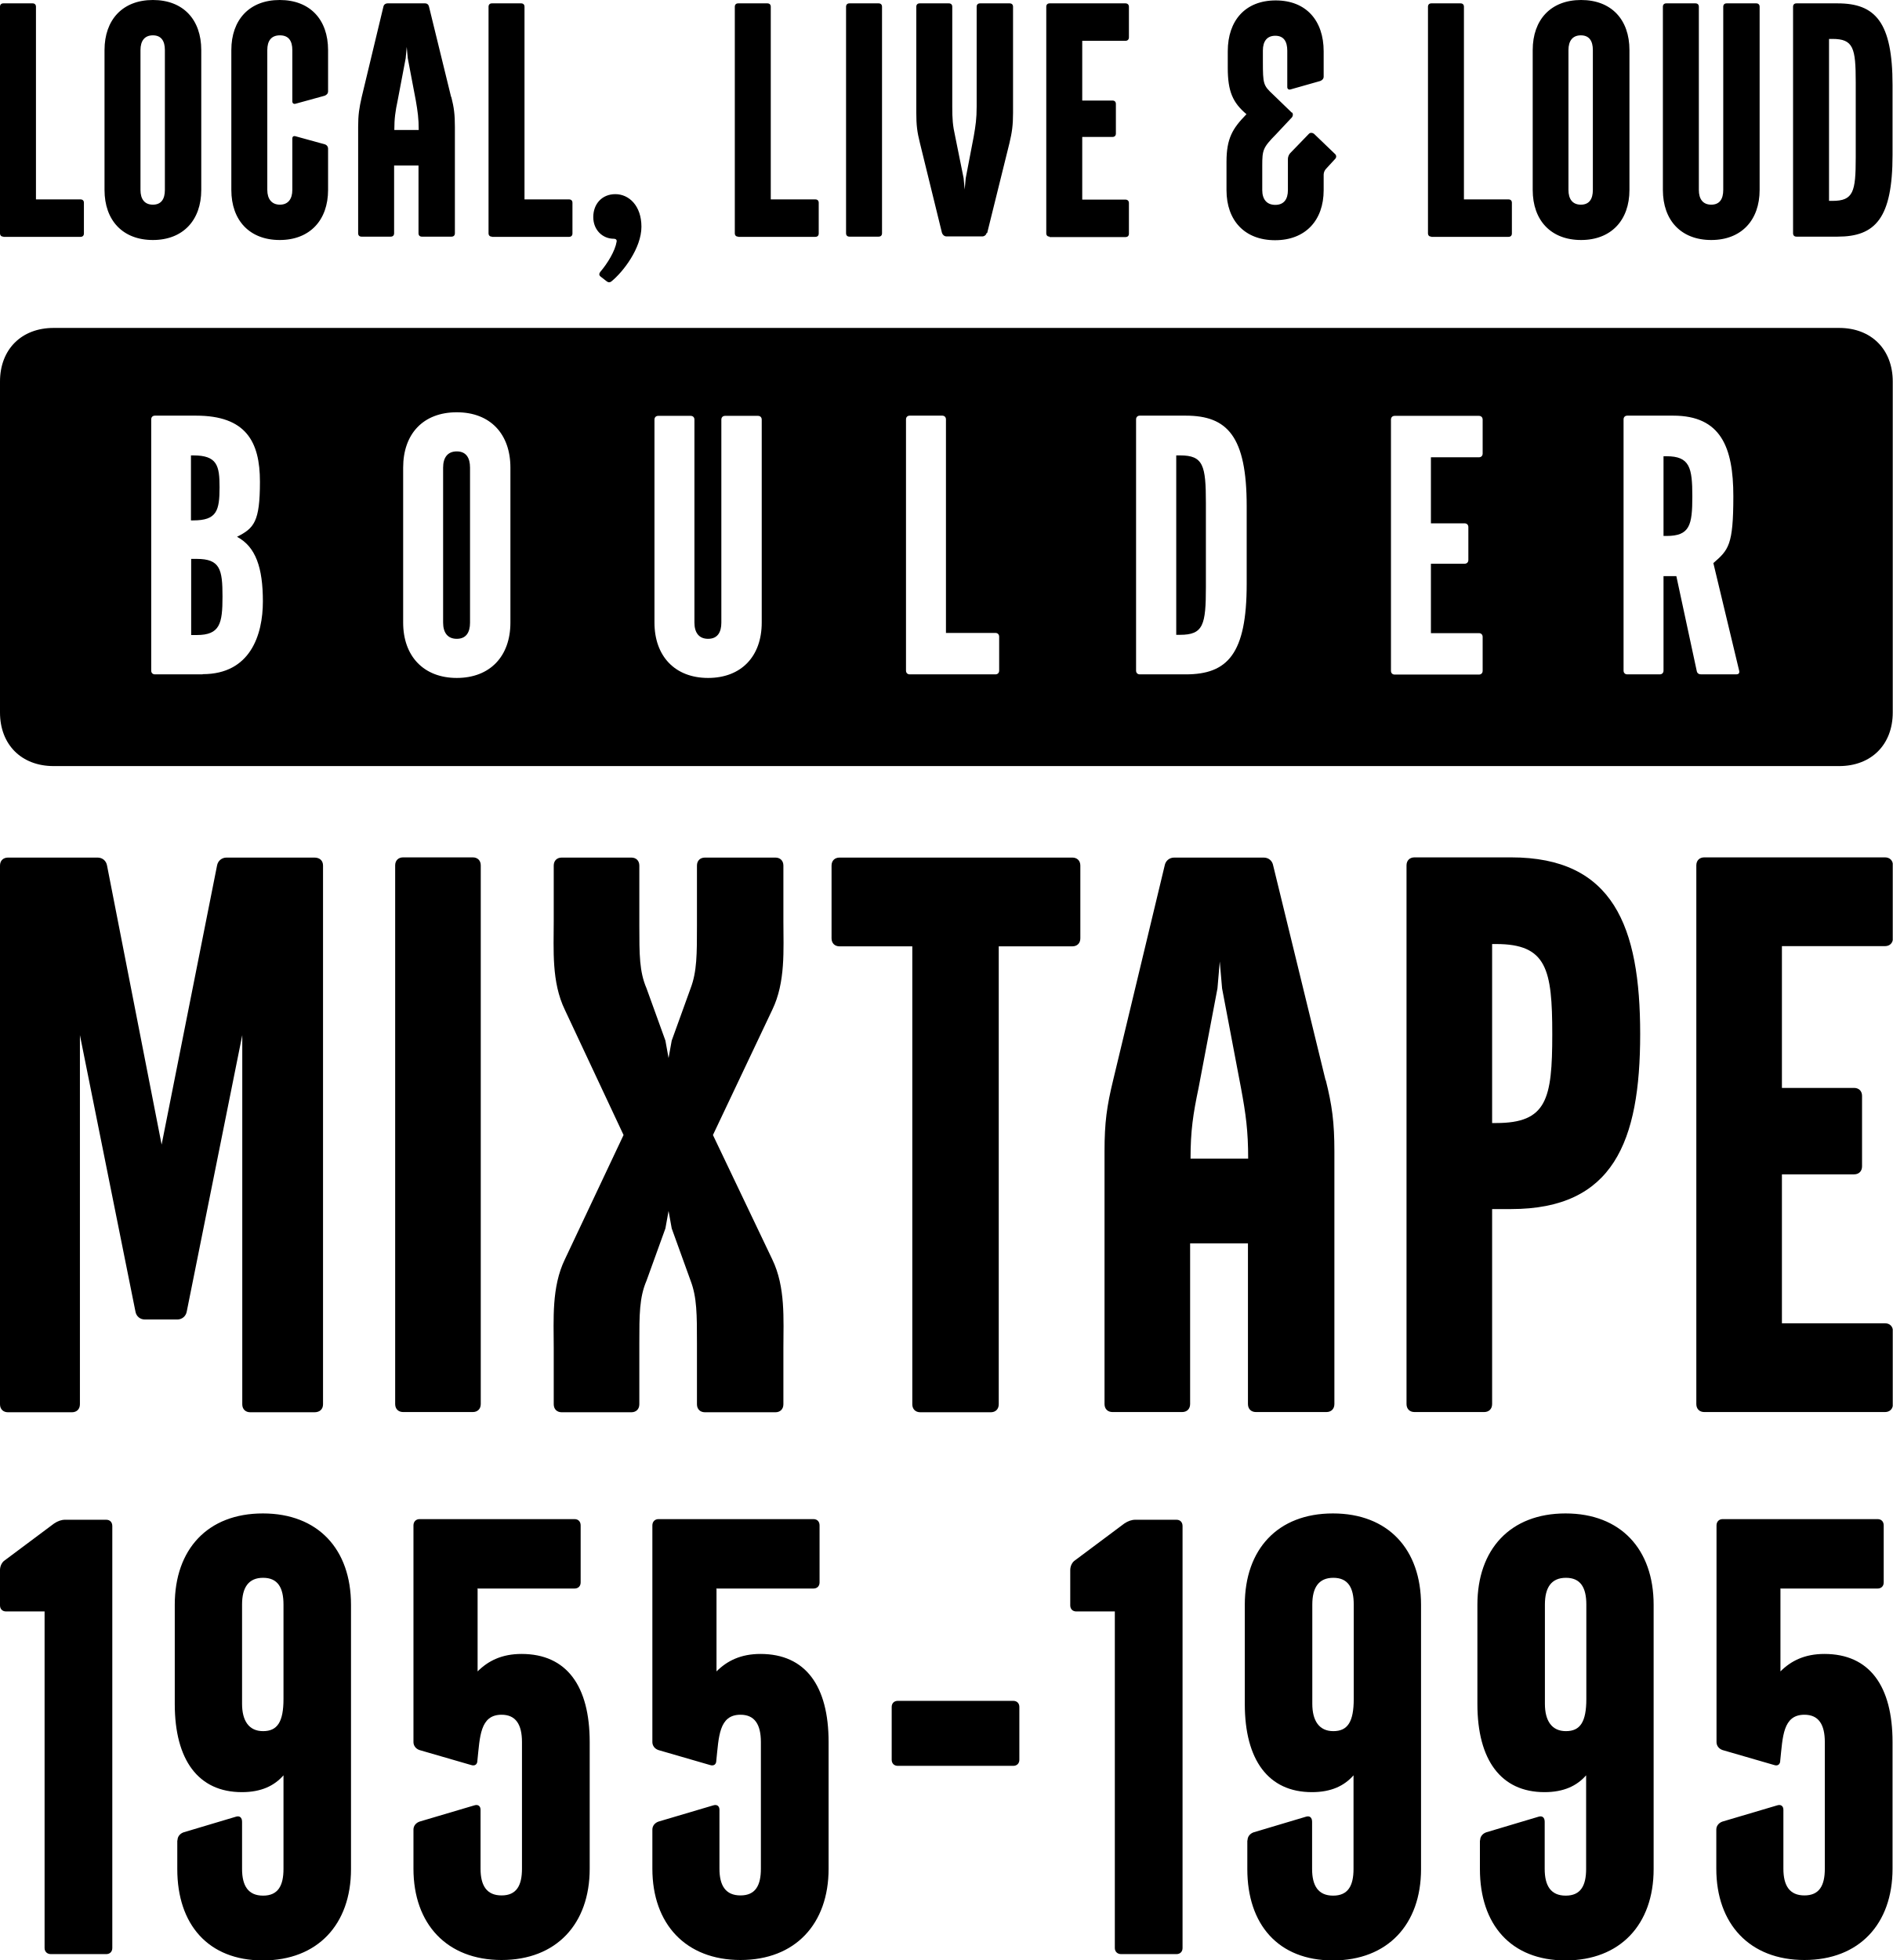
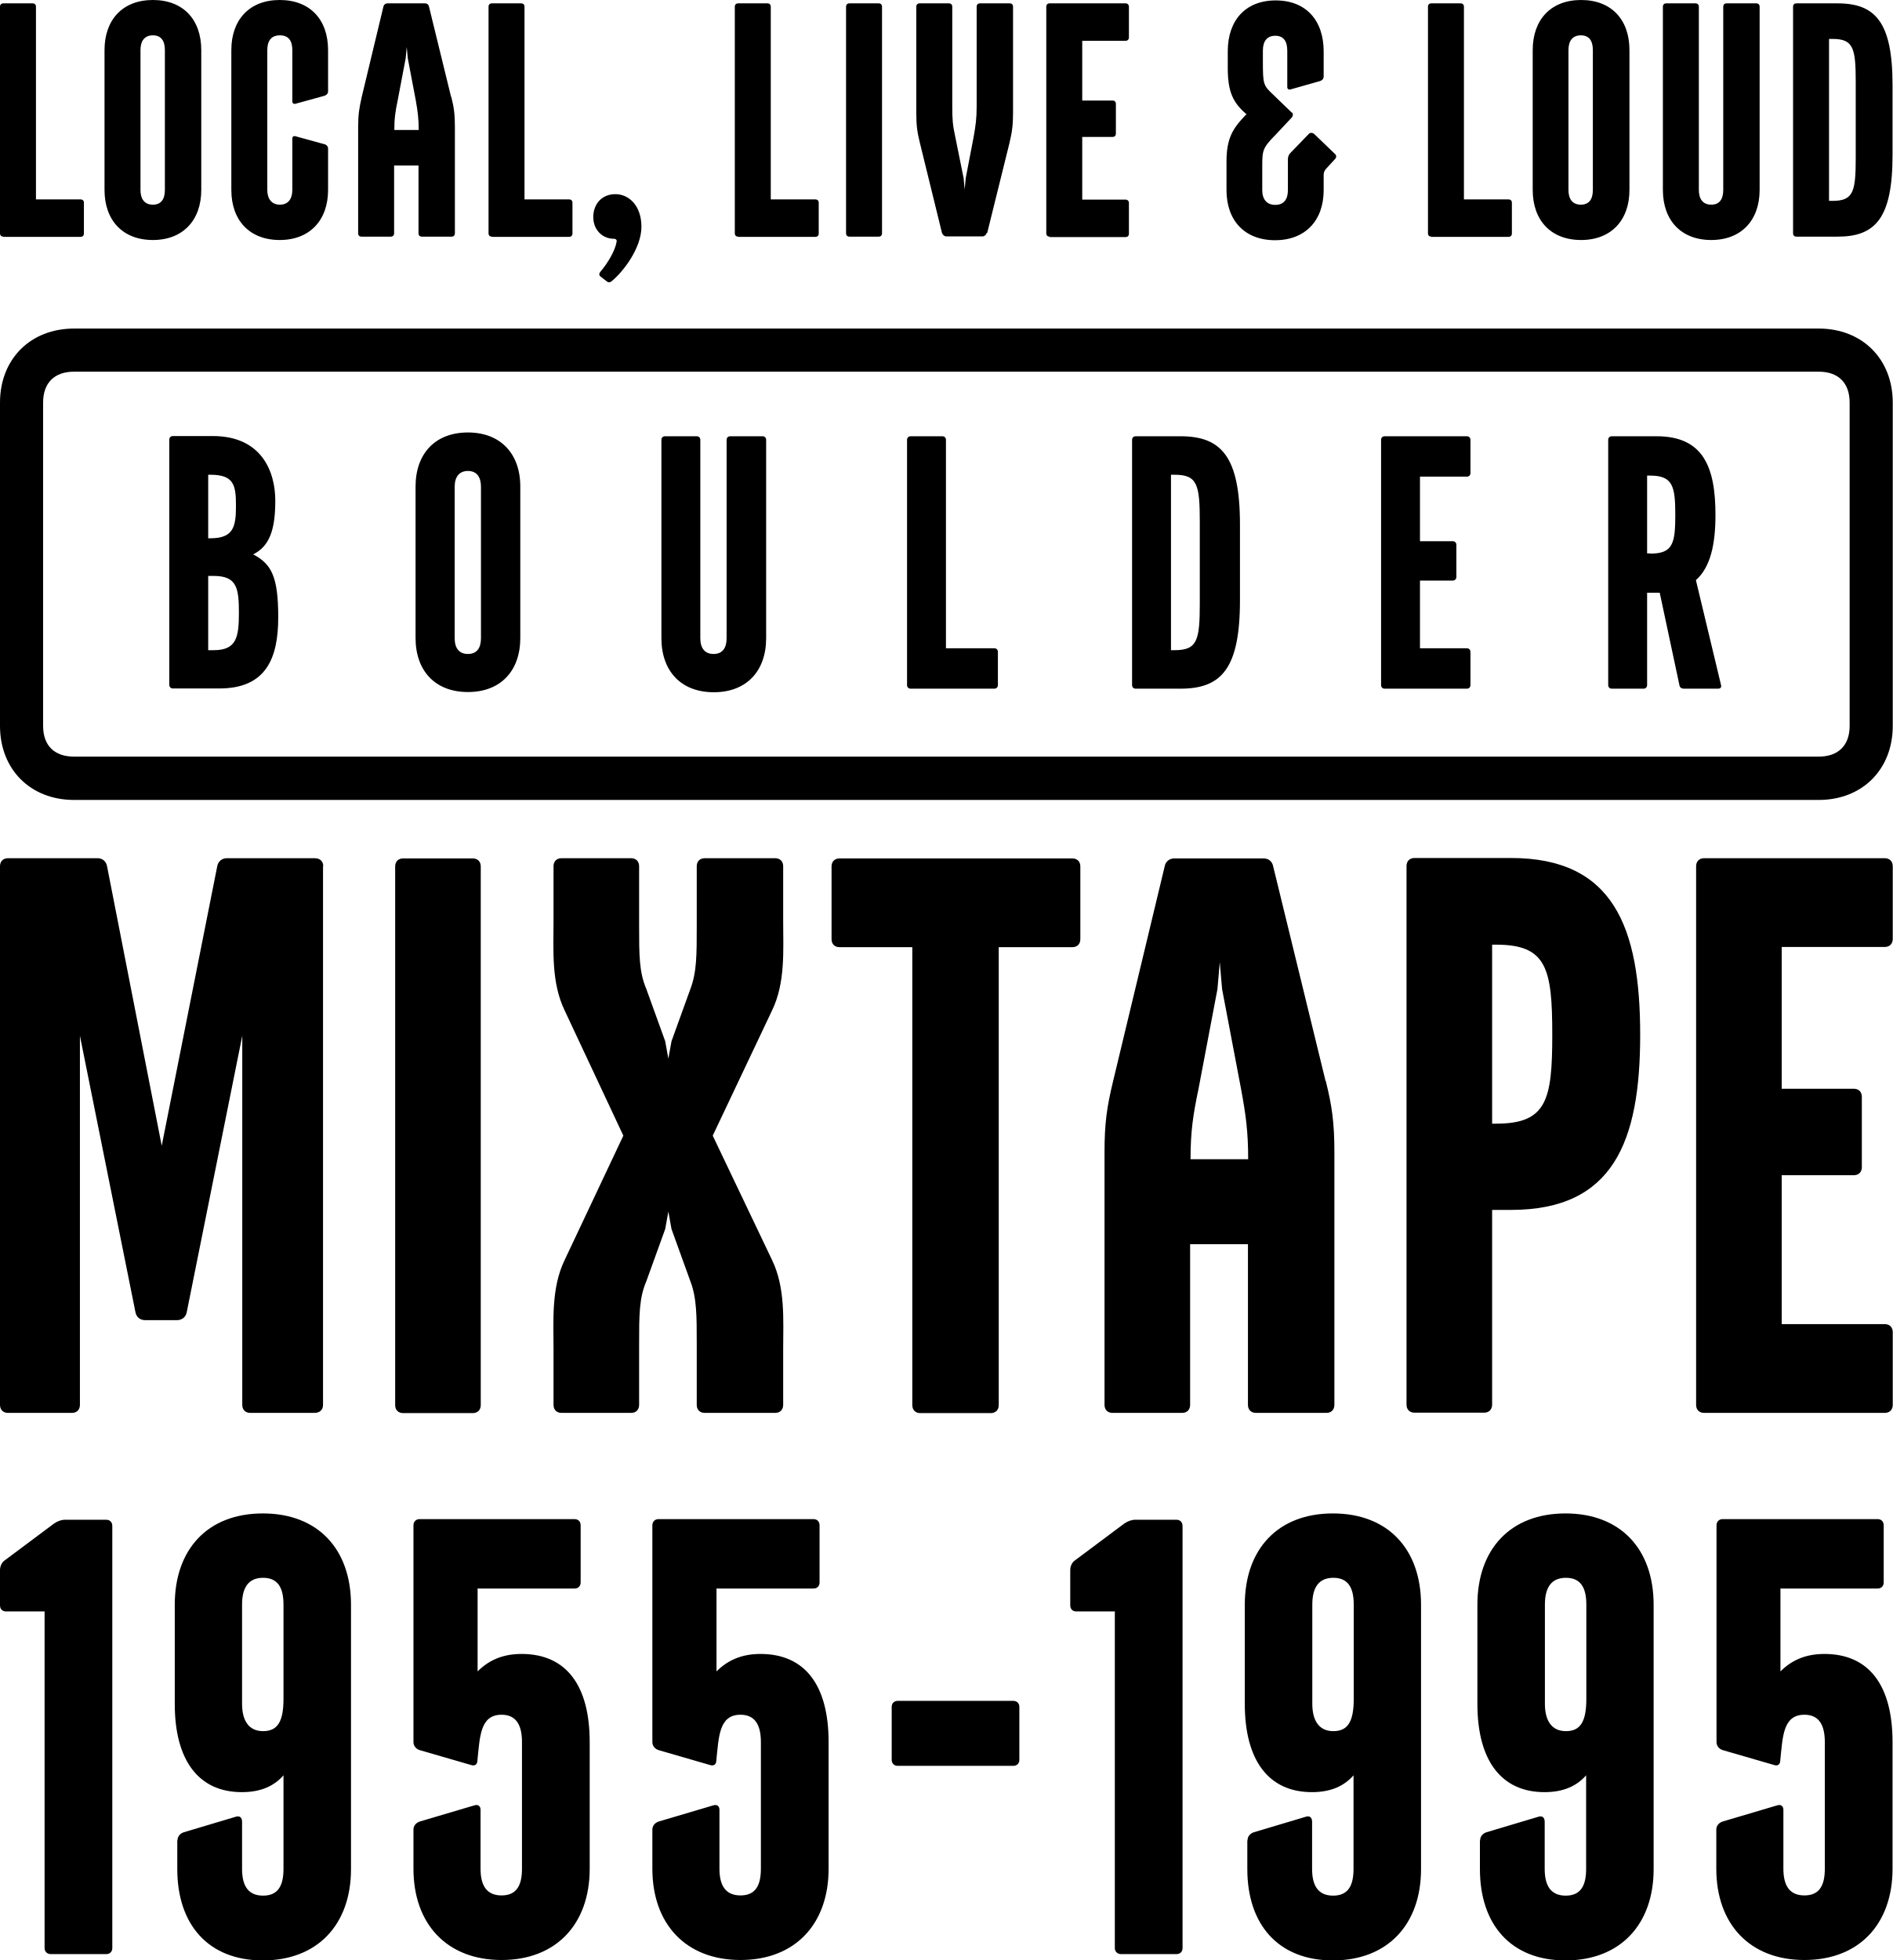
<svg xmlns="http://www.w3.org/2000/svg" xmlns:xlink="http://www.w3.org/1999/xlink" id="Layer_1" data-name="Layer 1" viewBox="0 0 900 931.8">
  <defs>
    <symbol id="Mixtape_Stacked_Lockup_L" data-name="Mixtape Stacked Lockup L" viewBox="0 0 900 931.8">
-       <path d="M1.6,112.5c-1,0-1.6-.6-1.6-1.6V3.2c0-1,.6-1.6,1.6-1.6h13.9c1,0,1.6.6,1.6,1.6v91.6h21.2c1,0,1.6.6,1.6,1.6v14.6c0,1-.6,1.6-1.6,1.6H1.6ZM49.7,90.3V23.8c0-14.4,8.6-23.8,23-23.8s23,9.3,23,23.8v66.5c0,14.4-8.7,23.8-23,23.8s-23-9.3-23-23.8ZM78.4,90.3V23.8c0-4.3-1.7-7-5.7-7s-5.9,2.7-5.9,7v66.5c0,4.3,1.9,7,5.9,7s5.7-2.7,5.7-7ZM154.4,68.6c1,.3,1.6,1.1,1.6,2.1v19.6c0,14.4-8.7,23.8-23,23.8s-23-9.3-23-23.8V23.8c0-14.4,8.6-23.8,23-23.8s23,9.3,23,23.8v19.6c0,1-.6,1.7-1.6,2.1l-13.8,3.8c-.9.3-1.6-.2-1.6-1.1v-24.4c0-4.3-1.7-7-5.9-7s-6,2.7-6,7v66.5c0,4.3,2.1,7,6,7s5.9-2.7,5.9-7v-24.4c0-1,.6-1.4,1.6-1.1l13.8,3.8ZM214.6,46.1c1.3,5.1,1.7,8.4,1.7,14.3v50.5c0,1-.6,1.6-1.6,1.6h-14.1c-1,0-1.6-.6-1.6-1.6v-32.2h-11.6v32.2c0,1-.6,1.6-1.6,1.6h-13.9c-1,0-1.6-.6-1.6-1.6v-50.5c0-5.9.5-9,1.7-14.3l10.3-42.9c.2-1,1-1.6,1.9-1.6h17.9c1,0,1.7.6,1.9,1.6l10.5,42.9ZM199.1,61.8c0-5.5-.5-8.9-1.4-14.1l-3.8-20-.5-5.4-.5,5.4-3.8,20c-1.1,5.2-1.6,8.6-1.6,14.1h11.6ZM233.9,112.5c-1,0-1.6-.6-1.6-1.6V3.2c0-1,.6-1.6,1.6-1.6h13.9c1,0,1.6.6,1.6,1.6v91.6h21.2c1,0,1.6.6,1.6,1.6v14.6c0,1-.6,1.6-1.6,1.6h-36.7ZM285.6,131.5c-.8-.6-.8-1.4-.2-2.2,3.5-4.1,7.1-10,7.8-14.4.2-1-.5-1.4-1.4-1.4-5.2,0-9.7-4.1-9.7-10.3s4.1-10.9,10.5-10.9,12.4,5.4,12.4,15.5-8.6,21.4-14.3,26c-.8.6-1.6.5-2.4-.2l-2.7-2.1ZM351,112.5c-1,0-1.6-.6-1.6-1.6V3.2c0-1,.6-1.6,1.6-1.6h13.9c1,0,1.6.6,1.6,1.6v91.6h21.2c1,0,1.6.6,1.6,1.6v14.6c0,1-.6,1.6-1.6,1.6h-36.7ZM403.9,112.5c-1,0-1.6-.6-1.6-1.6V3.2c0-1,.6-1.6,1.6-1.6h13.9c1,0,1.6.6,1.6,1.6v107.7c0,1-.6,1.6-1.6,1.6h-13.9ZM469.2,110.7c-.3,1-1.1,1.7-2.2,1.7h-16.9c-1.1,0-1.9-.8-2.2-1.7l-10.5-42.8c-1.3-5.2-1.7-8.4-1.7-14.3V3.2c0-1,.6-1.6,1.6-1.6h13.9c1,0,1.6.6,1.6,1.6v47.4c0,5.9.2,9,1.4,14.3l4,19.8.5,5.4.5-5.4,3.8-19.8c.9-5.2,1.4-8.4,1.4-14.3V3.2c0-1,.6-1.6,1.6-1.6h14.1c1,0,1.6.6,1.6,1.6v50.5c0,5.9-.5,9.2-1.7,14.3l-10.6,42.8ZM499.1,112.5c-1,0-1.6-.6-1.6-1.6V3.2c0-1,.6-1.6,1.6-1.6h36.1c.9,0,1.6.6,1.6,1.6v14.6c0,.9-.6,1.6-1.6,1.6h-20.6v28.4h14.4c1,0,1.6.6,1.6,1.6v14.1c0,1-.6,1.6-1.6,1.6h-14.4v29.8h20.6c.9,0,1.6.6,1.6,1.6v14.6c0,1-.6,1.6-1.6,1.6h-36.1ZM614.3,53.4c.6.6.6,1.6,0,2.4l-7.6,8.1c-6.2,6.3-6.5,7.4-6.5,14.9v11.6c0,4.3,2.1,7,6.2,7s6-2.7,6-7v-14.9c0-.9.5-2.1,1.1-2.7l8.9-9.2c.6-.6,1.6-.6,2.4,0l10.1,9.7c.6.6.6,1.6,0,2.2l-4.4,4.8c-.6.6-1.1,1.7-1.1,2.7v7.4c0,14.4-8.7,23.8-23.1,23.8s-23.1-9.3-23.1-23.8v-13.5c0-11.1,2.9-15.8,9.2-22.3l.3-.3c-6.5-5.5-8.9-10.8-8.9-22v-7.9c0-14.7,8.4-24.2,22.8-24.2s22.8,9.5,22.8,24.2v12c0,1-.6,1.7-1.6,2.1l-14.1,4c-.9.3-1.6-.2-1.6-1.1v-17.3c0-4.4-1.7-7.1-5.7-7.1s-5.9,2.7-5.9,7v5.2c0,10.8.2,11.4,4.8,15.7l9,8.7ZM680.6,112.5c-1,0-1.6-.6-1.6-1.6V3.2c0-1,.6-1.6,1.6-1.6h13.9c1,0,1.6.6,1.6,1.6v91.6h21.2c1,0,1.6.6,1.6,1.6v14.6c0,1-.6,1.6-1.6,1.6h-36.7ZM728.8,90.3V23.8c0-14.4,8.6-23.8,23-23.8s23,9.3,23,23.8v66.5c0,14.4-8.7,23.8-23,23.8s-23-9.3-23-23.8ZM757.4,90.3V23.8c0-4.3-1.7-7-5.7-7s-5.9,2.7-5.9,7v66.5c0,4.3,1.9,7,5.9,7s5.7-2.7,5.7-7ZM835.1,1.6c1,0,1.6.6,1.6,1.6v87.1c0,14.4-8.7,23.8-23,23.8s-23-9.3-23-23.8V3.2c0-1,.6-1.6,1.6-1.6h13.9c1,0,1.6.6,1.6,1.6v87.1c0,4.3,1.9,7,5.9,7s5.7-2.7,5.7-7V3.2c0-1,.6-1.6,1.6-1.6h14.1ZM852.6,3.2c0-1,.6-1.6,1.6-1.6h19.6c17.9,0,26.1,8.9,26.1,38.8v33.3c0,30.1-8.2,38.8-26.1,38.8h-19.6c-1,0-1.6-.6-1.6-1.6V3.2ZM869.7,95.5h1.6c10,0,11.1-4.3,11.1-20.6v-35.8c0-16.3-1.1-20.6-11.1-20.6h-1.6v77ZM21.2,766.1H2.9c-1.8,0-2.9-1.2-2.9-2.9v-16.8c0-1.8.9-3.8,2.4-4.7l23.3-17.4c1.8-1.2,3.5-1.8,5.3-1.8h19.5c1.8,0,2.9,1.2,2.9,3v200.6c0,1.8-1.2,2.9-2.9,2.9h-26.3c-1.8,0-3-1.2-3-2.9v-159.9ZM84.4,874.9c0-1.8,1.2-3.2,2.9-3.8l24.8-7.4c1.8-.6,3,.3,3,2.4v22.4c0,8,2.9,12.7,10,12.7s9.7-4.7,9.7-12.7v-44.5c-4.4,5-10.6,8-19.8,8-20.7,0-31.9-15.3-31.9-41.9v-47.2c0-26.3,15.6-43.4,41.9-43.4s41.9,17.1,41.9,43.4v125.7c0,26.3-15.9,43.4-41.9,43.4s-40.7-17.1-40.7-43.4v-13.6ZM134.8,807.6v-44.8c0-8-2.7-12.7-9.7-12.7s-10,4.7-10,12.7v47.2c0,8,3.2,13,10,13s9.7-4.4,9.7-15.3ZM227.1,755.4v39.2c5-5,11.5-8.3,20.9-8.3,21.5,0,32.4,15.3,32.4,41.9v60.2c0,26.3-15.9,43.4-41.9,43.4s-41.9-17.1-41.9-43.4v-18.6c0-1.8,1.2-3.2,2.9-3.8l26-7.7c1.8-.6,3,.3,3,2.1v28c0,8,2.9,12.7,10,12.7s9.7-4.7,9.7-12.7v-60.2c0-8.3-2.9-13-9.7-13-10.3,0-10.3,10.6-11.5,21.8,0,1.8-1.2,2.7-3,2.1l-24.5-7.1c-1.8-.6-2.9-2.1-2.9-3.8v-103c0-1.8,1.2-3,2.9-3h73.7c1.8,0,2.9,1.2,2.9,3v27.1c0,1.8-1.2,2.9-2.9,2.9h-46.3ZM340.7,755.4v39.2c5-5,11.5-8.3,20.9-8.3,21.5,0,32.4,15.3,32.4,41.9v60.2c0,26.3-15.9,43.4-41.9,43.4s-41.9-17.1-41.9-43.4v-18.6c0-1.8,1.2-3.2,2.9-3.8l26-7.7c1.8-.6,3,.3,3,2.1v28c0,8,2.9,12.7,10,12.7s9.7-4.7,9.7-12.7v-60.2c0-8.3-2.9-13-9.7-13-10.3,0-10.3,10.6-11.5,21.8,0,1.8-1.2,2.7-3,2.1l-24.5-7.1c-1.8-.6-2.9-2.1-2.9-3.8v-103c0-1.8,1.2-3,2.9-3h73.7c1.8,0,2.9,1.2,2.9,3v27.1c0,1.8-1.2,2.9-2.9,2.9h-46.3ZM484.7,836.6c0,1.8-1.2,2.9-2.9,2.9h-54.9c-1.8,0-2.9-1.2-2.9-2.9v-25.1c0-1.8,1.2-2.9,2.9-2.9h54.9c1.8,0,2.9,1.2,2.9,2.9v25.1ZM530.1,766.1h-18.3c-1.8,0-2.9-1.2-2.9-2.9v-16.8c0-1.8.9-3.8,2.4-4.7l23.3-17.4c1.8-1.2,3.5-1.8,5.3-1.8h19.5c1.8,0,2.9,1.2,2.9,3v200.6c0,1.8-1.2,2.9-2.9,2.9h-26.3c-1.8,0-3-1.2-3-2.9v-159.9ZM593.2,874.9c0-1.8,1.2-3.2,2.9-3.8l24.8-7.4c1.8-.6,3,.3,3,2.4v22.4c0,8,2.9,12.7,10,12.7s9.7-4.7,9.7-12.7v-44.5c-4.4,5-10.6,8-19.8,8-20.7,0-31.9-15.3-31.9-41.9v-47.2c0-26.3,15.6-43.4,41.9-43.4s41.9,17.1,41.9,43.4v125.7c0,26.3-15.9,43.4-41.9,43.4s-40.7-17.1-40.7-43.4v-13.6ZM643.7,807.6v-44.8c0-8-2.7-12.7-9.7-12.7s-10,4.7-10,12.7v47.2c0,8,3.2,13,10,13s9.7-4.4,9.7-15.3ZM703.8,874.9c0-1.8,1.2-3.2,2.9-3.8l24.8-7.4c1.8-.6,3,.3,3,2.4v22.4c0,8,2.9,12.7,10,12.7s9.7-4.7,9.7-12.7v-44.5c-4.4,5-10.6,8-19.8,8-20.7,0-31.9-15.3-31.9-41.9v-47.2c0-26.3,15.6-43.4,41.9-43.4s41.9,17.1,41.9,43.4v125.7c0,26.3-15.9,43.4-41.9,43.4s-40.7-17.1-40.7-43.4v-13.6ZM754.3,807.6v-44.8c0-8-2.7-12.7-9.7-12.7s-10,4.7-10,12.7v47.2c0,8,3.2,13,10,13s9.7-4.4,9.7-15.3ZM846.6,755.4v39.2c5-5,11.5-8.3,20.9-8.3,21.5,0,32.4,15.3,32.4,41.9v60.2c0,26.3-15.9,43.4-41.9,43.4s-41.9-17.1-41.9-43.4v-18.6c0-1.8,1.2-3.2,2.9-3.8l26-7.7c1.8-.6,3,.3,3,2.1v28c0,8,2.9,12.7,10,12.7s9.7-4.7,9.7-12.7v-60.2c0-8.3-2.9-13-9.7-13-10.3,0-10.3,10.6-11.5,21.8,0,1.8-1.2,2.7-2.9,2.1l-24.5-7.1c-1.8-.6-2.9-2.1-2.9-3.8v-103c0-1.8,1.2-3,2.9-3h73.7c1.8,0,2.9,1.2,2.9,3v27.1c0,1.8-1.2,2.9-2.9,2.9h-46.3ZM217.2,214.6c-4.4,0-6.5,3-6.5,7.7v73.7c0,4.7,2.1,7.7,6.5,7.7s6.3-3,6.3-7.7v-73.7c0-4.7-1.9-7.7-6.3-7.7ZM104.4,231.6c0-10.2-1.1-15.1-12.5-15.1h-1.1v30.9h1.1c11.2,0,12.5-4.6,12.5-15.8ZM561.1,216.5h-1.8v85.3h1.8c11.1,0,12.3-4.7,12.3-22.8v-39.7c0-18.1-1.2-22.8-12.3-22.8ZM93.5,265.7h-2.6v36.2h2.6c11.1,0,12.3-5.4,12.3-18.3s-1.1-17.9-12.3-17.9ZM792.4,216.9h-1.4v37.9h1.4c11.1,0,12.3-5.1,12.3-18.8s-1.2-19.1-12.3-19.1ZM874.5,155.9H25.5c-15.3,0-25.5,10.2-25.5,25.5v157.3c0,15.3,10.2,25.5,25.5,25.5h849c15.3,0,25.5-10.2,25.5-25.5v-157.3c0-15.3-10.2-25.5-25.5-25.5ZM96.3,320.6h-22.6c-1.1,0-1.8-.7-1.8-1.8v-119.4c0-1.1.7-1.8,1.8-1.8h19.5c23.7,0,30.4,12.3,30.4,31.4s-2.8,22.1-10.9,26.2c8.9,4.7,12.3,14.7,12.3,30.7s-6,34.6-28.6,34.6ZM242.7,296c0,16-9.7,26.3-25.5,26.3s-25.5-10.4-25.5-26.3v-73.7c0-16,9.5-26.3,25.5-26.3s25.5,10.4,25.5,26.3v73.7ZM362.2,296c0,16-9.7,26.3-25.5,26.3s-25.5-10.4-25.5-26.3v-96.5c0-1.1.7-1.8,1.8-1.8h15.4c1.1,0,1.8.7,1.8,1.8v96.5c0,4.7,2.1,7.7,6.5,7.7s6.3-3,6.3-7.7v-96.5c0-1.1.7-1.8,1.8-1.8h15.6c1.1,0,1.8.7,1.8,1.8v96.5ZM475.1,318.8c0,1.1-.7,1.8-1.8,1.8h-40.7c-1.1,0-1.8-.7-1.8-1.8v-119.4c0-1.1.7-1.8,1.8-1.8h15.4c1.1,0,1.8.7,1.8,1.8v101.5h23.5c1.1,0,1.8.7,1.8,1.8v16.1ZM592.8,277.6c0,33.3-9.1,43-29,43h-21.8c-1.1,0-1.8-.7-1.8-1.8v-119.4c0-1.1.7-1.8,1.8-1.8h21.8c19.8,0,29,9.8,29,43v36.9ZM705,215.6c0,1.1-.7,1.8-1.8,1.8h-22.8v31.4h16c1.1,0,1.8.7,1.8,1.8v15.6c0,1.1-.7,1.8-1.8,1.8h-16v33h22.8c1.1,0,1.8.7,1.8,1.8v16.1c0,1.1-.7,1.8-1.8,1.8h-40c-1.1,0-1.8-.7-1.8-1.8v-119.4c0-1.1.7-1.8,1.8-1.8h40c1.1,0,1.8.7,1.8,1.8v16.1ZM825.6,320.6h-16.7c-1.1,0-1.9-.5-2.1-1.6l-9.7-45.1h-6.1v44.9c0,1.1-.7,1.8-1.8,1.8h-15.4c-1.1,0-1.8-.7-1.8-1.8v-119.4c0-1.1.7-1.8,1.8-1.8h21.8c22.6,0,28.6,14.9,28.6,38.3s-2.3,25.5-9.5,31.8l12.3,51.3c.2,1.1-.4,1.6-1.4,1.6ZM76.8,544.4l26.4-132.9c.4-2.3,2.3-3.8,4.5-3.8h41.8c2.6,0,4.1,1.5,4.1,3.8v256.1c0,2.3-1.5,3.8-4.1,3.8h-30.5c-2.3,0-3.8-1.5-3.8-3.8v-175.5l-26.4,131.4c-.4,2.3-2.3,3.8-4.5,3.8h-15.4c-2.3,0-4.1-1.5-4.5-3.8l-26.4-131.4v175.5c0,2.3-1.5,3.8-3.8,3.8H3.8c-2.3,0-3.8-1.5-3.8-3.8v-256.1c0-2.3,1.5-3.8,3.8-3.8h42.6c2.3,0,4.1,1.5,4.5,3.8l26,132.9ZM191.7,671.3c-2.3,0-3.8-1.5-3.8-3.8v-256.1c0-2.3,1.5-3.8,3.8-3.8h33.1c2.3,0,3.8,1.5,3.8,3.8v256.1c0,2.3-1.5,3.8-3.8,3.8h-33.1ZM331.4,411.5c0-2.3,1.5-3.8,3.8-3.8h33.5c2.3,0,3.8,1.5,3.8,3.8v26.4c0,13.6,1.1,29-5.3,42.2l-28.2,59.5,28.2,59.1c6.4,13.2,5.3,28.6,5.3,42.2v26.7c0,2.3-1.5,3.8-3.8,3.8h-33.5c-2.3,0-3.8-1.5-3.8-3.8v-29c0-13.6,0-21.8-3-29.7l-9-24.9-1.5-8.3-1.5,8.3-9,24.9c-3.4,7.9-3.4,16.2-3.4,29.7v29c0,2.3-1.5,3.8-3.8,3.8h-33.1c-2.3,0-3.8-1.5-3.8-3.8v-26.7c0-13.6-1.1-29,5.3-42.2l27.9-59.1-27.9-59.5c-6.4-13.2-5.3-28.6-5.3-42.2v-26.4c0-2.3,1.5-3.8,3.8-3.8h33.1c2.3,0,3.8,1.5,3.8,3.8v28.6c0,13.6,0,21.8,3.4,29.7l9,24.9,1.5,8.3,1.5-8.3,9-24.9c3-7.9,3-16.2,3-29.7v-28.6ZM433.8,449.9h-34.6c-2.3,0-3.8-1.5-3.8-3.8v-34.6c0-2.3,1.5-3.8,3.8-3.8h110.7c2.3,0,3.8,1.5,3.8,3.8v34.6c0,2.3-1.5,3.8-3.8,3.8h-35v217.7c0,2.3-1.5,3.8-3.8,3.8h-33.5c-2.3,0-3.8-1.5-3.8-3.8v-217.7ZM630.4,513.5c3,12,4.1,20,4.1,33.9v120.1c0,2.3-1.5,3.8-3.8,3.8h-33.5c-2.3,0-3.8-1.5-3.8-3.8v-76.4h-27.5v76.4c0,2.3-1.5,3.8-3.8,3.8h-33.1c-2.3,0-3.8-1.5-3.8-3.8v-120.1c0-13.9,1.1-21.5,4.1-33.9l24.5-102c.4-2.3,2.3-3.8,4.5-3.8h42.6c2.3,0,4.1,1.5,4.5,3.8l24.9,102ZM593.5,550.8c0-13.2-1.1-21.1-3.4-33.5l-9-47.4-1.1-12.8-1.1,12.8-9,47.4c-2.6,12.4-3.8,20.3-3.8,33.5h27.5ZM709.5,667.5c0,2.3-1.5,3.8-3.8,3.8h-33.1c-2.3,0-3.8-1.5-3.8-3.8v-256.1c0-2.3,1.5-3.8,3.8-3.8h45.9c48.6,0,61.4,32.8,61.4,84s-12.8,83.2-61.4,83.2h-9v92.6ZM709.5,533.9h1.9c24.1,0,26.7-11.3,26.7-42.2s-2.6-42.9-26.7-42.9h-1.9v85.1ZM810.4,671.3c-2.3,0-3.8-1.5-3.8-3.8v-256.1c0-2.3,1.5-3.8,3.8-3.8h85.9c2.3,0,3.8,1.5,3.8,3.8v34.6c0,2.3-1.5,3.8-3.8,3.8h-49v67.4h34.3c2.3,0,3.8,1.5,3.8,3.8v33.5c0,2.3-1.5,3.8-3.8,3.8h-34.3v70.8h49c2.3,0,3.8,1.5,3.8,3.8v34.6c0,2.3-1.5,3.8-3.8,3.8h-85.9Z" />
+       <g>
+         <path d="M1.6,112.5c-1,0-1.6-.6-1.6-1.6V3.2c0-1,.6-1.6,1.6-1.6h13.9c1,0,1.6.6,1.6,1.6v91.6h21.2c1,0,1.6.6,1.6,1.6v14.6c0,1-.6,1.6-1.6,1.6H1.6ZM49.7,90.3V23.8c0-14.4,8.6-23.8,23-23.8s23,9.3,23,23.8v66.5c0,14.4-8.7,23.8-23,23.8s-23-9.3-23-23.8ZM78.4,90.3V23.8c0-4.3-1.7-7-5.7-7s-5.9,2.7-5.9,7v66.5c0,4.3,1.9,7,5.9,7s5.7-2.7,5.7-7ZM154.4,68.6c1,.3,1.6,1.1,1.6,2.1v19.6c0,14.4-8.7,23.8-23,23.8s-23-9.3-23-23.8V23.8c0-14.4,8.6-23.8,23-23.8s23,9.3,23,23.8v19.6c0,1-.6,1.7-1.6,2.1l-13.8,3.8c-.9.3-1.6-.2-1.6-1.1v-24.4c0-4.3-1.7-7-5.9-7s-6,2.7-6,7v66.5c0,4.3,2.1,7,6,7s5.9-2.7,5.9-7v-24.4c0-1,.6-1.4,1.6-1.1l13.8,3.8ZM214.6,46.1c1.3,5.1,1.7,8.4,1.7,14.3v50.5c0,1-.6,1.6-1.6,1.6h-14.1c-1,0-1.6-.6-1.6-1.6v-32.2h-11.6v32.2c0,1-.6,1.6-1.6,1.6h-13.9c-1,0-1.6-.6-1.6-1.6v-50.5c0-5.9.5-9,1.7-14.3l10.3-42.9c.2-1,1-1.6,1.9-1.6h17.9c1,0,1.7.6,1.9,1.6l10.5,42.9ZM199.1,61.8c0-5.5-.5-8.9-1.4-14.1l-3.8-20-.5-5.4-.5,5.4-3.8,20c-1.1,5.2-1.6,8.6-1.6,14.1h11.6ZM233.9,112.5c-1,0-1.6-.6-1.6-1.6V3.2c0-1,.6-1.6,1.6-1.6h13.9c1,0,1.6.6,1.6,1.6v91.6h21.2c1,0,1.6.6,1.6,1.6v14.6c0,1-.6,1.6-1.6,1.6h-36.7ZM285.6,131.5c-.8-.6-.8-1.4-.2-2.2,3.5-4.1,7.1-10,7.8-14.4.2-1-.5-1.4-1.4-1.4-5.2,0-9.7-4.1-9.7-10.3s4.1-10.9,10.5-10.9,12.4,5.4,12.4,15.5-8.6,21.4-14.3,26c-.8.6-1.6.5-2.4-.2l-2.7-2.1ZM351,112.5c-1,0-1.6-.6-1.6-1.6V3.2c0-1,.6-1.6,1.6-1.6h13.9c1,0,1.6.6,1.6,1.6v91.6h21.2c1,0,1.6.6,1.6,1.6v14.6c0,1-.6,1.6-1.6,1.6h-36.7ZM403.9,112.5c-1,0-1.6-.6-1.6-1.6V3.2c0-1,.6-1.6,1.6-1.6h13.9c1,0,1.6.6,1.6,1.6v107.7c0,1-.6,1.6-1.6,1.6h-13.9ZM469.2,110.7c-.3,1-1.1,1.7-2.2,1.7h-16.9c-1.1,0-1.9-.8-2.2-1.7l-10.5-42.8c-1.3-5.2-1.7-8.4-1.7-14.3V3.2c0-1,.6-1.6,1.6-1.6h13.9c1,0,1.6.6,1.6,1.6v47.4c0,5.9.2,9,1.4,14.3l4,19.8.5,5.4.5-5.4,3.8-19.8c.9-5.2,1.4-8.4,1.4-14.3V3.2c0-1,.6-1.6,1.6-1.6h14.1c1,0,1.6.6,1.6,1.6v50.5c0,5.9-.5,9.2-1.7,14.3l-10.6,42.8ZM499.1,112.5c-1,0-1.6-.6-1.6-1.6V3.2c0-1,.6-1.6,1.6-1.6h36.1c.9,0,1.6.6,1.6,1.6v14.6c0,.9-.6,1.6-1.6,1.6h-20.6v28.4h14.4c1,0,1.6.6,1.6,1.6v14.1c0,1-.6,1.6-1.6,1.6h-14.4v29.8h20.6c.9,0,1.6.6,1.6,1.6v14.6c0,1-.6,1.6-1.6,1.6h-36.1ZM614.3,53.4c.6.6.6,1.6,0,2.4l-7.6,8.1c-6.2,6.3-6.5,7.4-6.5,14.9v11.6c0,4.3,2.1,7,6.2,7s6-2.7,6-7v-14.9c0-.9.5-2.1,1.1-2.7l8.9-9.2c.6-.6,1.6-.6,2.4,0l10.1,9.7c.6.6.6,1.6,0,2.2l-4.4,4.8c-.6.6-1.1,1.7-1.1,2.7v7.4c0,14.4-8.7,23.8-23.1,23.8s-23.1-9.3-23.1-23.8v-13.5c0-11.1,2.9-15.8,9.2-22.3l.3-.3c-6.5-5.5-8.9-10.8-8.9-22v-7.9c0-14.7,8.4-24.2,22.8-24.2s22.8,9.5,22.8,24.2v12c0,1-.6,1.7-1.6,2.1l-14.1,4c-.9.3-1.6-.2-1.6-1.1v-17.3c0-4.4-1.7-7.1-5.7-7.1s-5.9,2.7-5.9,7v5.2c0,10.8.2,11.4,4.8,15.7l9,8.7ZM680.6,112.5c-1,0-1.6-.6-1.6-1.6V3.2c0-1,.6-1.6,1.6-1.6h13.9c1,0,1.6.6,1.6,1.6v91.6h21.2c1,0,1.6.6,1.6,1.6v14.6c0,1-.6,1.6-1.6,1.6h-36.7ZM728.8,90.3V23.8c0-14.4,8.6-23.8,23-23.8s23,9.3,23,23.8v66.5c0,14.4-8.7,23.8-23,23.8s-23-9.3-23-23.8ZM757.4,90.3V23.8c0-4.3-1.7-7-5.7-7s-5.9,2.7-5.9,7v66.5c0,4.3,1.9,7,5.9,7s5.7-2.7,5.7-7ZM835.1,1.6c1,0,1.6.6,1.6,1.6v87.1c0,14.4-8.7,23.8-23,23.8s-23-9.3-23-23.8V3.2c0-1,.6-1.6,1.6-1.6h13.9c1,0,1.6.6,1.6,1.6v87.1c0,4.3,1.9,7,5.9,7s5.7-2.7,5.7-7V3.2c0-1,.6-1.6,1.6-1.6h14.1ZM852.6,3.2c0-1,.6-1.6,1.6-1.6h19.6c17.9,0,26.1,8.9,26.1,38.8v33.3c0,30.1-8.2,38.8-26.1,38.8h-19.6c-1,0-1.6-.6-1.6-1.6V3.2ZM869.7,95.5h1.6c10,0,11.1-4.3,11.1-20.6v-35.8c0-16.3-1.1-20.6-11.1-20.6h-1.6v77ZM21.2,766.1H2.9c-1.8,0-2.9-1.2-2.9-2.9v-16.8c0-1.8.9-3.8,2.4-4.7l23.3-17.4c1.8-1.2,3.5-1.8,5.3-1.8h19.5c1.8,0,2.9,1.2,2.9,3v200.6c0,1.8-1.2,2.9-2.9,2.9h-26.3c-1.8,0-3-1.2-3-2.9v-159.9ZM84.4,874.9c0-1.8,1.2-3.2,2.9-3.8l24.8-7.4c1.8-.6,3,.3,3,2.4v22.4c0,8,2.9,12.7,10,12.7s9.7-4.7,9.7-12.7v-44.5c-4.4,5-10.6,8-19.8,8-20.7,0-31.9-15.3-31.9-41.9v-47.2c0-26.3,15.6-43.4,41.9-43.4s41.9,17.1,41.9,43.4v125.7c0,26.3-15.9,43.4-41.9,43.4s-40.7-17.1-40.7-43.4v-13.6ZM134.8,807.6v-44.8c0-8-2.7-12.7-9.7-12.7s-10,4.7-10,12.7v47.2c0,8,3.2,13,10,13s9.7-4.4,9.7-15.3ZM227.1,755.4v39.2c5-5,11.5-8.3,20.9-8.3,21.5,0,32.4,15.3,32.4,41.9v60.2c0,26.3-15.9,43.4-41.9,43.4s-41.9-17.1-41.9-43.4v-18.6c0-1.8,1.2-3.2,2.9-3.8l26-7.7c1.8-.6,3,.3,3,2.1v28c0,8,2.9,12.7,10,12.7s9.7-4.7,9.7-12.7v-60.2c0-8.3-2.9-13-9.7-13-10.3,0-10.3,10.6-11.5,21.8,0,1.8-1.2,2.7-3,2.1l-24.5-7.1c-1.8-.6-2.9-2.1-2.9-3.8v-103c0-1.8,1.2-3,2.9-3h73.7c1.8,0,2.9,1.2,2.9,3v27.1c0,1.8-1.2,2.9-2.9,2.9h-46.3ZM340.7,755.4v39.2c5-5,11.5-8.3,20.9-8.3,21.5,0,32.4,15.3,32.4,41.9v60.2c0,26.3-15.9,43.4-41.9,43.4s-41.9-17.1-41.9-43.4v-18.6c0-1.8,1.2-3.2,2.9-3.8l26-7.7c1.8-.6,3,.3,3,2.1v28c0,8,2.9,12.7,10,12.7s9.7-4.7,9.7-12.7v-60.2c0-8.3-2.9-13-9.7-13-10.3,0-10.3,10.6-11.5,21.8,0,1.8-1.2,2.7-3,2.1l-24.5-7.1c-1.8-.6-2.9-2.1-2.9-3.8v-103c0-1.8,1.2-3,2.9-3h73.7c1.8,0,2.9,1.2,2.9,3v27.1c0,1.8-1.2,2.9-2.9,2.9h-46.3ZM484.7,836.6c0,1.8-1.2,2.9-2.9,2.9h-54.9c-1.8,0-2.9-1.2-2.9-2.9v-25.1c0-1.8,1.2-2.9,2.9-2.9h54.9c1.8,0,2.9,1.2,2.9,2.9v25.1ZM530.1,766.1h-18.3c-1.8,0-2.9-1.2-2.9-2.9v-16.8c0-1.8.9-3.8,2.4-4.7l23.3-17.4c1.8-1.2,3.5-1.8,5.3-1.8h19.5c1.8,0,2.9,1.2,2.9,3v200.6c0,1.8-1.2,2.9-2.9,2.9h-26.3c-1.8,0-3-1.2-3-2.9v-159.9ZM593.2,874.9c0-1.8,1.2-3.2,2.9-3.8l24.8-7.4c1.8-.6,3,.3,3,2.4v22.4c0,8,2.9,12.7,10,12.7s9.7-4.7,9.7-12.7v-44.5c-4.4,5-10.6,8-19.8,8-20.7,0-31.9-15.3-31.9-41.9v-47.2c0-26.3,15.6-43.4,41.9-43.4s41.9,17.1,41.9,43.4v125.7c0,26.3-15.9,43.4-41.9,43.4s-40.7-17.1-40.7-43.4v-13.6ZM643.7,807.6v-44.8c0-8-2.7-12.7-9.7-12.7s-10,4.7-10,12.7v47.2c0,8,3.2,13,10,13s9.7-4.4,9.7-15.3ZM703.8,874.9c0-1.8,1.2-3.2,2.9-3.8l24.8-7.4c1.8-.6,3,.3,3,2.4v22.4c0,8,2.9,12.7,10,12.7s9.7-4.7,9.7-12.7v-44.5c-4.4,5-10.6,8-19.8,8-20.7,0-31.9-15.3-31.9-41.9v-47.2c0-26.3,15.6-43.4,41.9-43.4s41.9,17.1,41.9,43.4v125.7c0,26.3-15.9,43.4-41.9,43.4s-40.7-17.1-40.7-43.4v-13.6ZM754.3,807.6v-44.8c0-8-2.7-12.7-9.7-12.7s-10,4.7-10,12.7v47.2c0,8,3.2,13,10,13s9.7-4.4,9.7-15.3ZM846.6,755.4v39.2c5-5,11.5-8.3,20.9-8.3,21.5,0,32.4,15.3,32.4,41.9v60.2c0,26.3-15.9,43.4-41.9,43.4s-41.9-17.1-41.9-43.4v-18.6c0-1.8,1.2-3.2,2.9-3.8l26-7.7c1.8-.6,3,.3,3,2.1v28c0,8,2.9,12.7,10,12.7s9.7-4.7,9.7-12.7v-60.2c0-8.3-2.9-13-9.7-13-10.3,0-10.3,10.6-11.5,21.8,0,1.8-1.2,2.7-2.9,2.1l-24.5-7.1c-1.8-.6-2.9-2.1-2.9-3.8v-103c0-1.8,1.2-3,2.9-3h73.7c1.8,0,2.9,1.2,2.9,3v27.1c0,1.8-1.2,2.9-2.9,2.9h-46.3Z" />
+         <g>
+           <path d="M153.6,411.8v256.1c0,2.3-1.5,3.8-4.1,3.8h-30.5c-2.3,0-3.8-1.5-3.8-3.8v-175.5l-26.4,131.4c-.4,2.3-2.3,3.8-4.5,3.8h-15.4c-2.3,0-4.1-1.5-4.5-3.8l-26.4-131.4v175.5c0,2.3-1.5,3.8-3.8,3.8H3.8c-2.3,0-3.8-1.5-3.8-3.8v-256.1c0-2.3,1.5-3.8,3.8-3.8h42.6c2.3,0,4.1,1.5,4.5,3.8l26,132.9,26.4-132.9c.4-2.3,2.3-3.8,4.5-3.8h41.8c2.6,0,4.1,1.5,4.1,3.8ZM224.8,408.1h-33.1c-2.3,0-3.8,1.5-3.8,3.8v256.1c0,2.3,1.5,3.8,3.8,3.8h33.1c2.3,0,3.8-1.5,3.8-3.8v-256.1c0-2.3-1.5-3.8-3.8-3.8ZM372.4,438.2v-26.4c0-2.3-1.5-3.8-3.8-3.8h-33.5c-2.3,0-3.8,1.5-3.8,3.8v28.6c0,13.6,0,21.8-3,29.7l-9,24.9-1.5,8.3-1.5-8.3-9-24.9c-3.4-7.9-3.4-16.2-3.4-29.7v-28.6c0-2.3-1.5-3.8-3.8-3.8h-33.1c-2.3,0-3.8,1.5-3.8,3.8v26.4c0,13.6-1.1,29,5.3,42.2l27.9,59.5-27.9,59.1c-6.4,13.2-5.3,28.6-5.3,42.2v26.7c0,2.3,1.5,3.8,3.8,3.8h33.1c2.3,0,3.8-1.5,3.8-3.8v-29c0-13.6,0-21.8,3.4-29.7l9-24.9,1.5-8.3,1.5,8.3,9,24.9c3,7.9,3,16.2,3,29.7v29c0,2.3,1.5,3.8,3.8,3.8h33.5c2.3,0,3.8-1.5,3.8-3.8v-26.7c0-13.6,1.1-29-5.3-42.2l-28.2-59.1,28.2-59.5c6.4-13.2,5.3-28.6,5.3-42.2ZM509.9,408.1h-110.7c-2.3,0-3.8,1.5-3.8,3.8v34.6c0,2.3,1.5,3.8,3.8,3.8h34.6v217.7c0,2.3,1.5,3.8,3.8,3.8h33.5c2.3,0,3.8-1.5,3.8-3.8v-217.7h35c2.3,0,3.8-1.5,3.8-3.8v-34.6c0-2.3-1.5-3.8-3.8-3.8ZM630.4,513.9c3,12,4.1,20,4.1,33.9v120.1c0,2.3-1.5,3.8-3.8,3.8h-33.5c-2.3,0-3.8-1.5-3.8-3.8v-76.4h-27.5v76.4c0,2.3-1.5,3.8-3.8,3.8h-33.1c-2.3,0-3.8-1.5-3.8-3.8v-120.1c0-13.9,1.1-21.5,4.1-33.9l24.5-102c.4-2.3,2.3-3.8,4.5-3.8h42.6c2.3,0,4.1,1.5,4.5,3.8l24.9,102ZM593.5,551.1c0-13.2-1.1-21.1-3.4-33.5l-9-47.4-1.1-12.8-1.1,12.8-9,47.4c-2.6,12.4-3.8,20.3-3.8,33.5h27.5ZM779.9,492c0,50.8-12.8,83.2-61.4,83.2h-9v92.6c0,2.3-1.5,3.8-3.8,3.8h-33.1c-2.3,0-3.8-1.5-3.8-3.8v-256.1c0-2.3,1.5-3.8,3.8-3.8h45.9c48.6,0,61.4,32.8,61.4,84ZM738.1,492c0-31.6-2.6-42.9-26.7-42.9h-1.9v85.1h1.9c24.1,0,26.7-11.3,26.7-42.2ZM896.2,450.2c2.3,0,3.8-1.5,3.8-3.8v-34.6c0-2.3-1.5-3.8-3.8-3.8h-85.9c-2.3,0-3.8,1.5-3.8,3.8v256.1c0,2.3,1.5,3.8,3.8,3.8h85.9c2.3,0,3.8-1.5,3.8-3.8v-34.6c0-2.3-1.5-3.8-3.8-3.8h-49v-70.8h34.3c2.3,0,3.8-1.5,3.8-3.8v-33.5c0-2.3-1.5-3.8-3.8-3.8h-34.3v-67.4h49Z" />
+           <path d="M864.8,380.3H35.2c-20.7,0-35.2-14.5-35.2-35.2v-153.7c0-20.7,14.5-35.2,35.2-35.2h829.6c20.7,0,35.2,14.5,35.2,35.2v153.7c0,20.7-14.5,35.2-35.2,35.2ZM35.2,176.7c-9.3,0-14.7,5.3-14.7,14.7v153.7c0,9.3,5.3,14.6,14.7,14.6h829.6c9.3,0,14.7-5.3,14.7-14.6v-153.7c0-9.3-5.3-14.7-14.7-14.7H35.2ZM120.3,263.6c7.9-3.9,10.6-11.8,10.6-25.6s-6.5-30.7-29.7-30.7h-19c-1,0-1.7.7-1.7,1.7v116.6c0,1,.7,1.7,1.7,1.7h22.1c22.1,0,28-14.2,28-33.8s-3.3-25.4-12-30ZM99,225.7h1c11.2,0,12.2,4.8,12.2,14.8s-1.2,15.4-12.2,15.4h-1v-30.2ZM101.6,309.1h-2.6v-35.3h2.6c11,0,12,5.7,12,17.5s-1.2,17.8-12,17.8ZM222.5,205.6c-15.6,0-24.9,10.1-24.9,25.7v72c0,15.6,9.3,25.7,24.9,25.7s24.9-10.1,24.9-25.7v-72c0-15.6-9.4-25.7-24.9-25.7ZM228.7,303.4c0,4.6-1.9,7.5-6.2,7.5s-6.3-2.9-6.3-7.5v-72c0-4.6,2.1-7.5,6.3-7.5s6.2,2.9,6.2,7.5v72ZM362.5,207.4h-15.3c-1,0-1.7.7-1.7,1.7v94.3c0,4.6-1.9,7.5-6.2,7.5s-6.3-2.9-6.3-7.5v-94.3c0-1-.7-1.7-1.7-1.7h-15.1c-1,0-1.7.7-1.7,1.7v94.3c0,15.6,9.3,25.7,24.9,25.7s24.9-10.1,24.9-25.7v-94.3c0-1-.7-1.7-1.7-1.7ZM472.8,308.2h-23v-99.1c0-1-.7-1.7-1.7-1.7h-15.1c-1,0-1.7.7-1.7,1.7v116.6c0,1,.7,1.7,1.7,1.7h39.8c1,0,1.7-.7,1.7-1.7v-15.8c0-1-.7-1.7-1.7-1.7ZM561.3,207.4h-21.3c-1,0-1.7.7-1.7,1.7v116.6c0,1,.7,1.7,1.7,1.7h21.3c19.4,0,28.3-9.4,28.3-42v-36c0-32.4-8.9-42-28.3-42ZM570.5,286.8c0,17.7-1.2,22.3-12,22.3h-1.7v-83.4h1.7c10.8,0,12,4.6,12,22.3v38.8ZM697.5,207.4h-39.1c-1,0-1.7.7-1.7,1.7v116.6c0,1,.7,1.7,1.7,1.7h39.1c1,0,1.7-.7,1.7-1.7v-15.8c0-1-.7-1.7-1.7-1.7h-22.3v-32.2h15.6c1,0,1.7-.7,1.7-1.7v-15.3c0-1-.7-1.7-1.7-1.7h-15.6v-30.7h22.3c1,0,1.7-.7,1.7-1.7v-15.8c0-1-.7-1.7-1.7-1.7ZM818.4,325.9l-12-50.1c7-6.2,9.3-17.2,9.3-31,0-22.8-5.8-37.4-28-37.4h-21.3c-1,0-1.7.7-1.7,1.7v116.6c0,1,.7,1.7,1.7,1.7h15.1c1,0,1.7-.7,1.7-1.7v-43.9h6l9.4,44.1c.2,1,1,1.5,2.1,1.5h16.3c1,0,1.5-.5,1.4-1.5ZM784.6,263.1h-1.4v-37h1.4c10.8,0,12,5,12,18.7s-1.2,18.4-12,18.4Z" />
+         </g>
+       </g>
    </symbol>
  </defs>
  <use width="900" height="931.8" xlink:href="#Mixtape_Stacked_Lockup_L" />
</svg>
